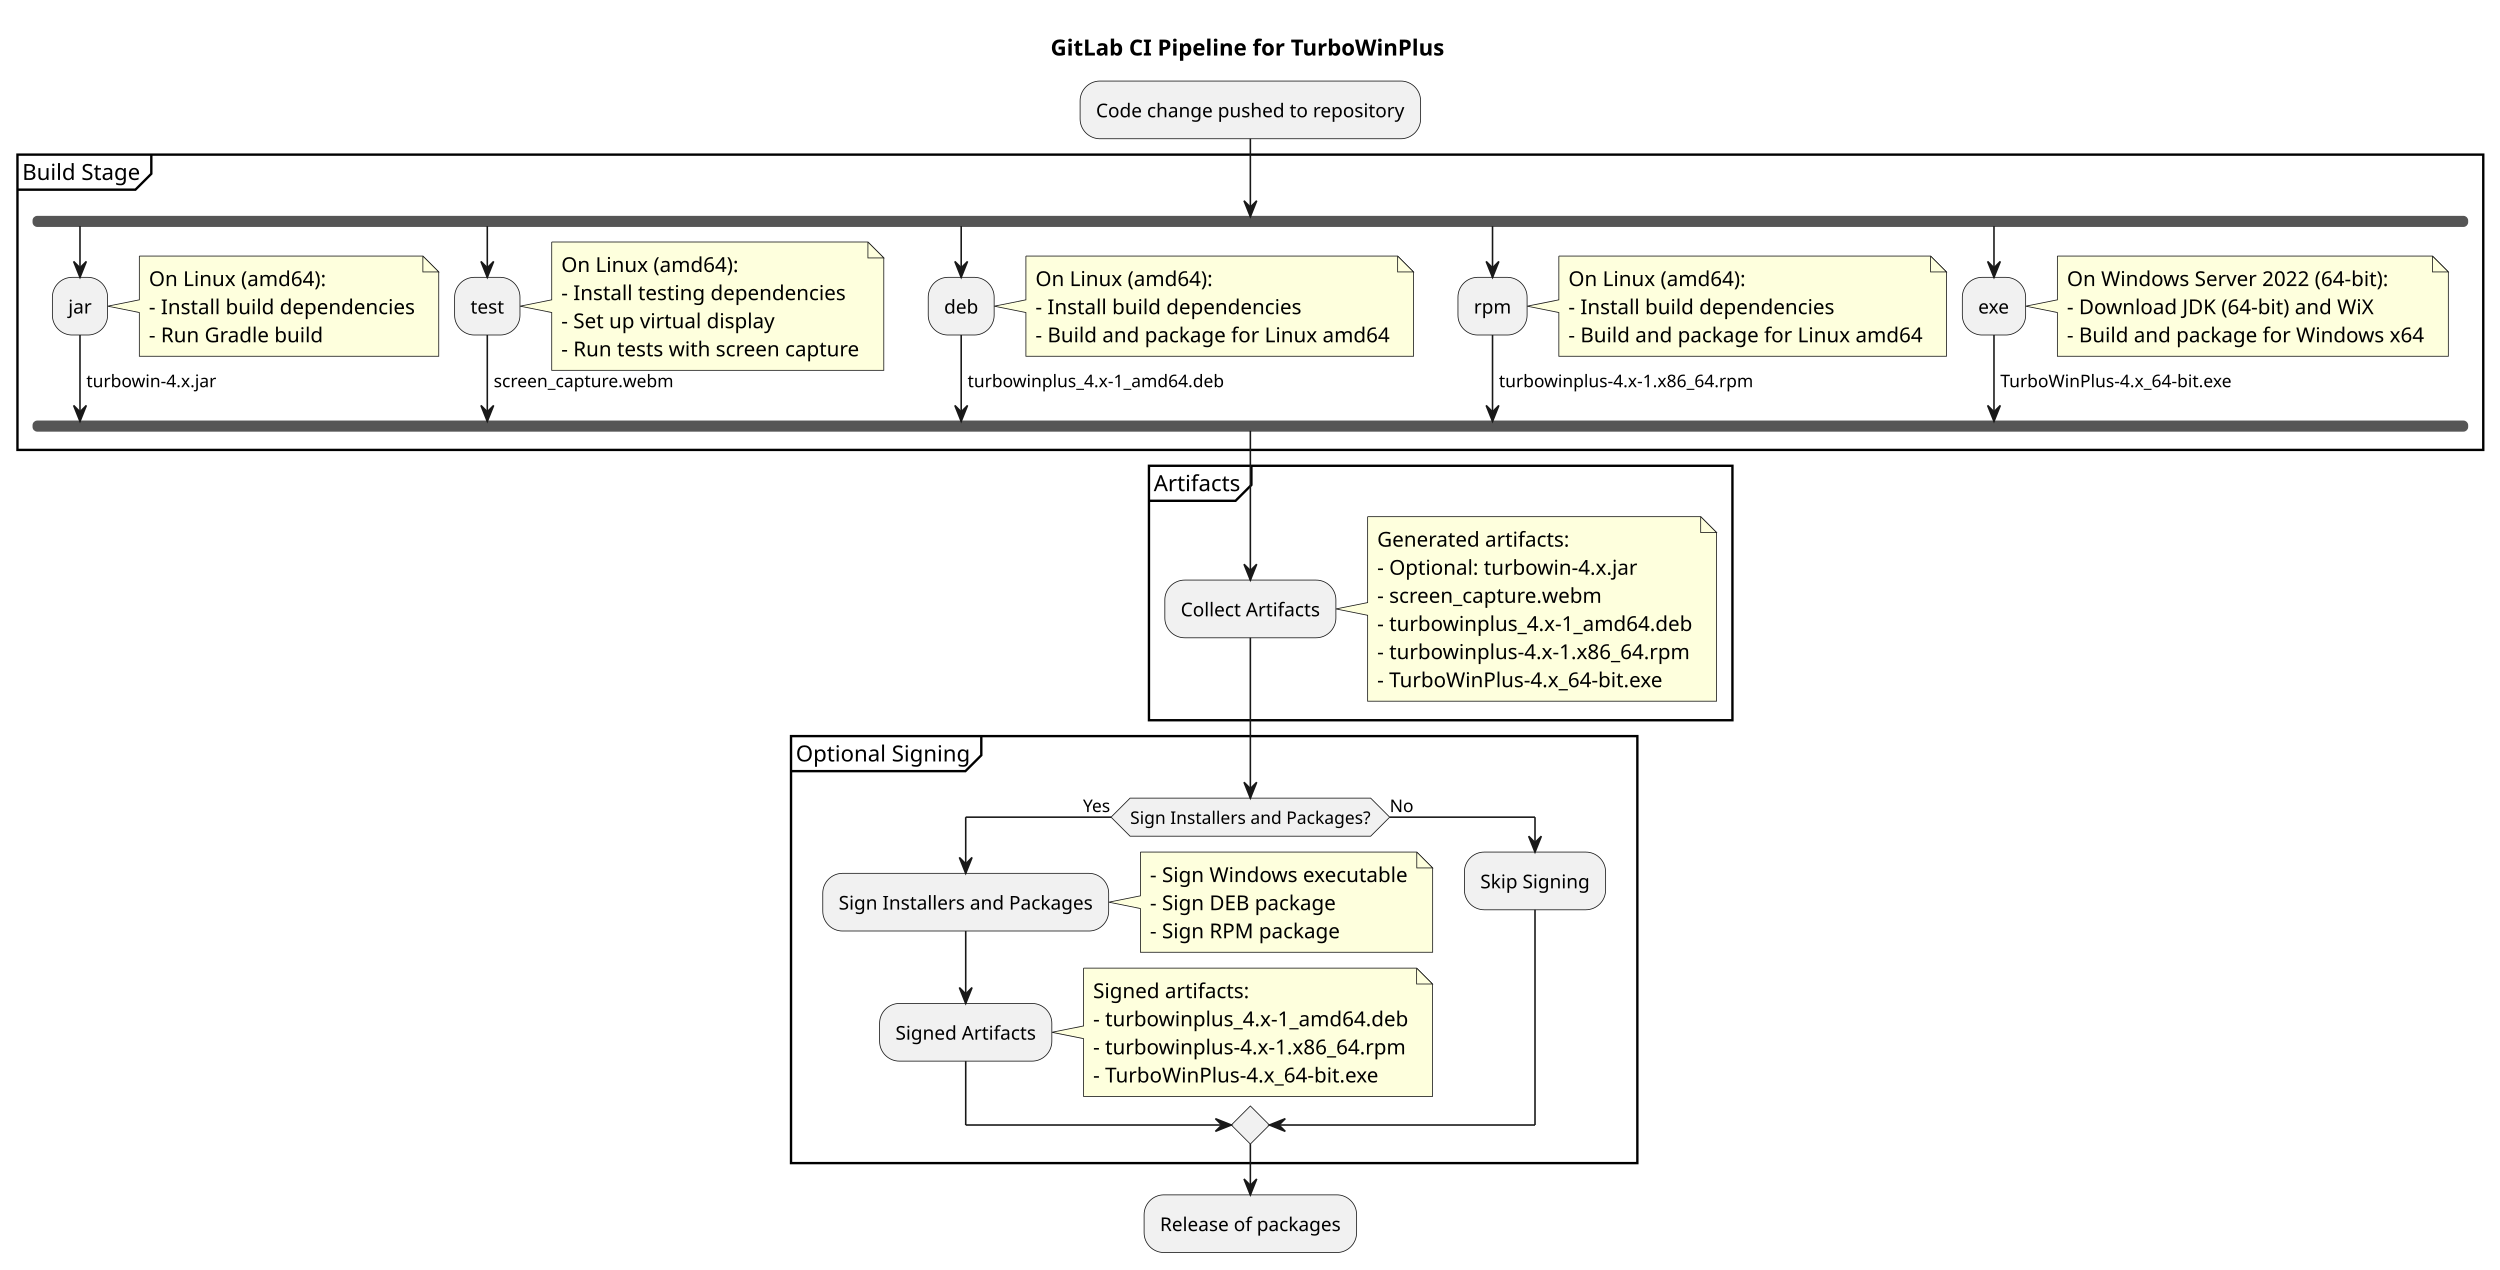
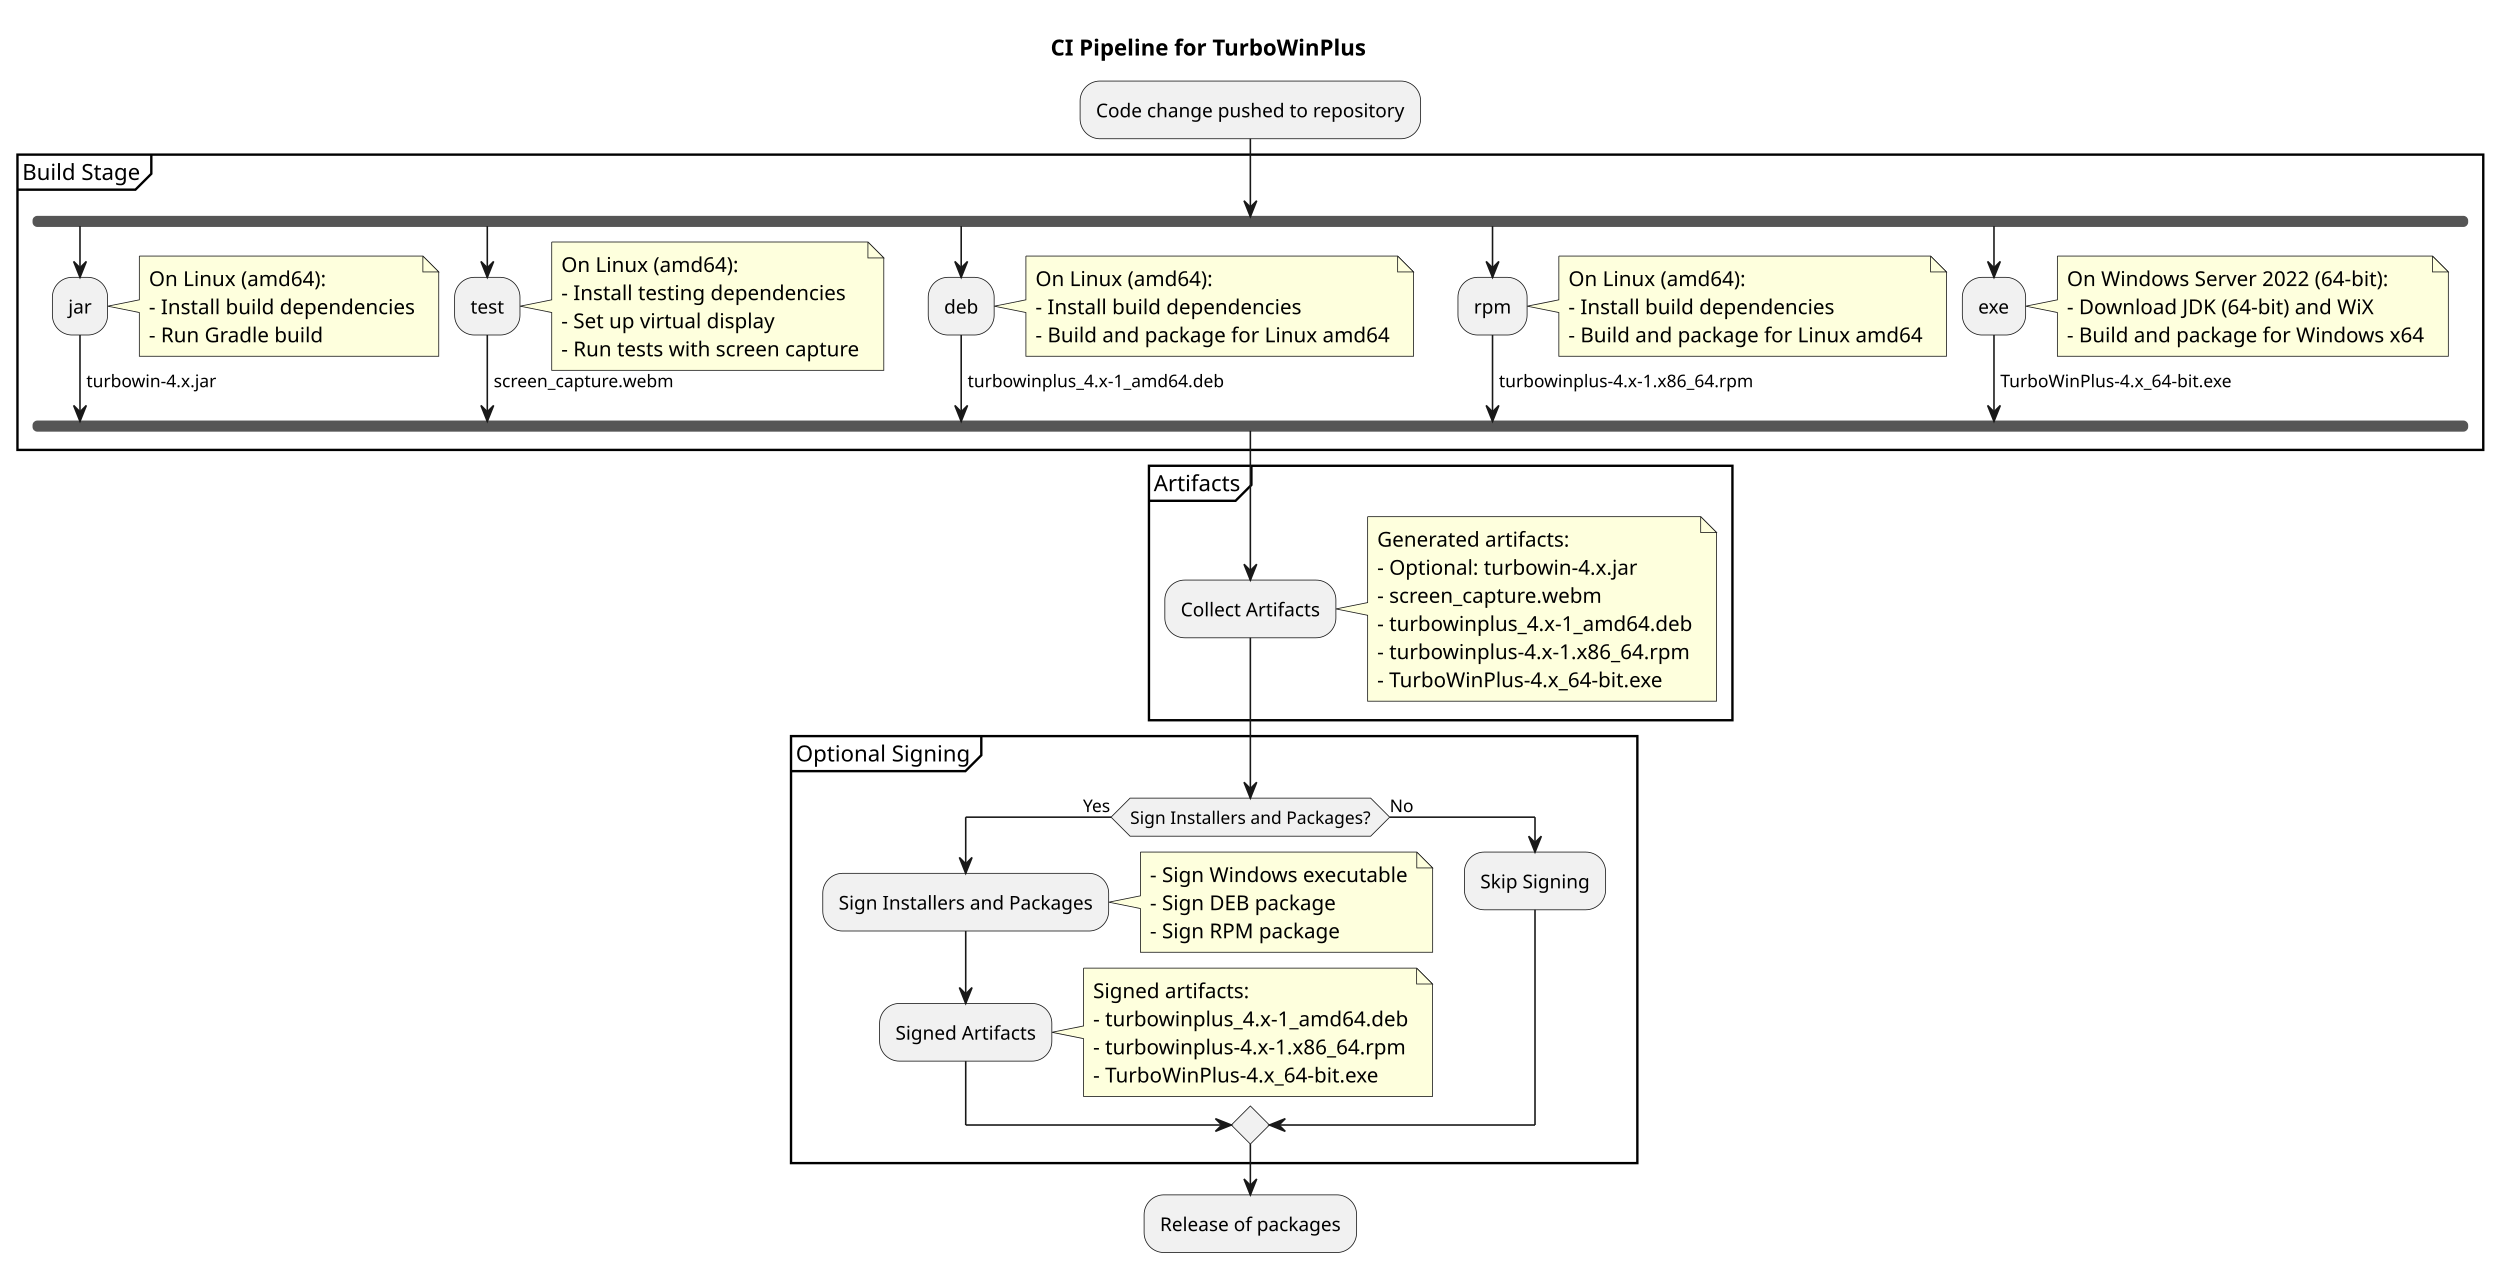
<svg xmlns="http://www.w3.org/2000/svg" contentStyleType="text/css" height="800px" preserveAspectRatio="none" style="width:1575px;height:800px;background:#FFFFFF;" version="1.1" viewBox="0 0 1575 800" width="1575px" zoomAndPan="magnify">
  <defs />
  <g>
-     <text fill="#000000" font-family="sans-serif" font-size="14" font-weight="bold" lengthAdjust="spacing" textLength="248.695" x="661.879" y="34.966">GitLab CI Pipeline for TurboWinPlus</text>
+     <text fill="#000000" font-family="sans-serif" font-size="14" font-weight="bold" lengthAdjust="spacing" textLength="248.695" x="661.879" y="34.966">CI Pipeline for TurboWinPlus</text>
    <rect fill="#F1F1F1" height="36.344" rx="12.5" ry="12.5" style="stroke:#181818;stroke-width:0.5;" width="214.521" x="680.466" y="51.068" />
    <text fill="#000000" font-family="sans-serif" font-size="12" lengthAdjust="spacing" textLength="194.521" x="690.466" y="73.896">Code change pushed to repository</text>
    <rect fill="none" height="186.031" style="stroke:#000000;stroke-width:1.5;" width="1553.454" x="11" y="97.412" />
    <path d="M95.326,97.412 L95.326,109.48 L85.326,119.48 L11,119.48 " fill="none" style="stroke:#000000;stroke-width:1.5;" />
    <text fill="#000000" font-family="sans-serif" font-size="14" lengthAdjust="spacing" textLength="74.326" x="14" y="113.378">Build Stage</text>
    <rect fill="#555555" height="6" rx="2.5" ry="2.5" style="stroke:#555555;stroke-width:1.0;" width="1533.454" x="21" y="136.48" />
    <path d="M87.784,161.333 L87.784,188.892 L67.784,192.892 L87.784,196.892 L87.784,224.451 A0,0 0 0 0 87.784,224.451 L276.406,224.451 A0,0 0 0 0 276.406,224.451 L276.406,171.333 L266.406,161.333 L87.784,161.333 A0,0 0 0 0 87.784,161.333 " fill="#FEFFDD" style="stroke:#181818;stroke-width:0.5;" />
    <path d="M266.406,161.333 L266.406,171.333 L276.406,171.333 L266.406,161.333 " fill="#FEFFDD" style="stroke:#181818;stroke-width:0.5;" />
    <text fill="#000000" font-family="sans-serif" font-size="13" lengthAdjust="spacing" textLength="111.657" x="93.784" y="180.23">On Linux (amd64):</text>
    <text fill="#000000" font-family="sans-serif" font-size="13" lengthAdjust="spacing" textLength="167.622" x="93.784" y="197.936">- Install build dependencies</text>
    <text fill="#000000" font-family="sans-serif" font-size="13" lengthAdjust="spacing" textLength="110.019" x="93.784" y="215.642">- Run Gradle build</text>
    <rect fill="#F1F1F1" height="36.344" rx="12.5" ry="12.5" style="stroke:#181818;stroke-width:0.5;" width="34.784" x="33" y="174.72" />
    <text fill="#000000" font-family="sans-serif" font-size="12" lengthAdjust="spacing" textLength="14.784" x="43" y="197.548">jar</text>
    <path d="M347.586,152.48 L347.586,188.892 L327.586,192.892 L347.586,196.892 L347.586,233.304 A0,0 0 0 0 347.586,233.304 L556.788,233.304 A0,0 0 0 0 556.788,233.304 L556.788,162.48 L546.788,152.48 L347.586,152.48 A0,0 0 0 0 347.586,152.48 " fill="#FEFFDD" style="stroke:#181818;stroke-width:0.5;" />
    <path d="M546.788,152.48 L546.788,162.48 L556.788,162.48 L546.788,152.48 " fill="#FEFFDD" style="stroke:#181818;stroke-width:0.5;" />
    <text fill="#000000" font-family="sans-serif" font-size="13" lengthAdjust="spacing" textLength="111.657" x="353.586" y="171.377">On Linux (amd64):</text>
    <text fill="#000000" font-family="sans-serif" font-size="13" lengthAdjust="spacing" textLength="179.218" x="353.586" y="189.083">- Install testing dependencies</text>
    <text fill="#000000" font-family="sans-serif" font-size="13" lengthAdjust="spacing" textLength="134.446" x="353.586" y="206.789">- Set up virtual display</text>
    <text fill="#000000" font-family="sans-serif" font-size="13" lengthAdjust="spacing" textLength="188.201" x="353.586" y="224.495">- Run tests with screen capture</text>
    <rect fill="#F1F1F1" height="36.344" rx="12.5" ry="12.5" style="stroke:#181818;stroke-width:0.5;" width="41.18" x="286.406" y="174.72" />
    <text fill="#000000" font-family="sans-serif" font-size="12" lengthAdjust="spacing" textLength="21.18" x="296.406" y="197.548">test</text>
    <path d="M646.316,161.333 L646.316,188.892 L626.316,192.892 L646.316,196.892 L646.316,224.451 A0,0 0 0 0 646.316,224.451 L890.513,224.451 A0,0 0 0 0 890.513,224.451 L890.513,171.333 L880.513,161.333 L646.316,161.333 A0,0 0 0 0 646.316,161.333 " fill="#FEFFDD" style="stroke:#181818;stroke-width:0.5;" />
    <path d="M880.513,161.333 L880.513,171.333 L890.513,171.333 L880.513,161.333 " fill="#FEFFDD" style="stroke:#181818;stroke-width:0.5;" />
    <text fill="#000000" font-family="sans-serif" font-size="13" lengthAdjust="spacing" textLength="111.657" x="652.316" y="180.23">On Linux (amd64):</text>
    <text fill="#000000" font-family="sans-serif" font-size="13" lengthAdjust="spacing" textLength="167.622" x="652.316" y="197.936">- Install build dependencies</text>
    <text fill="#000000" font-family="sans-serif" font-size="13" lengthAdjust="spacing" textLength="223.197" x="652.316" y="215.642">- Build and package for Linux amd64</text>
    <rect fill="#F1F1F1" height="36.344" rx="12.5" ry="12.5" style="stroke:#181818;stroke-width:0.5;" width="41.528" x="584.788" y="174.72" />
    <text fill="#000000" font-family="sans-serif" font-size="12" lengthAdjust="spacing" textLength="21.528" x="594.788" y="197.548">deb</text>
    <path d="M982.069,161.333 L982.069,188.892 L962.069,192.892 L982.069,196.892 L982.069,224.451 A0,0 0 0 0 982.069,224.451 L1226.266,224.451 A0,0 0 0 0 1226.266,224.451 L1226.266,171.333 L1216.266,161.333 L982.069,161.333 A0,0 0 0 0 982.069,161.333 " fill="#FEFFDD" style="stroke:#181818;stroke-width:0.5;" />
    <path d="M1216.266,161.333 L1216.266,171.333 L1226.266,171.333 L1216.266,161.333 " fill="#FEFFDD" style="stroke:#181818;stroke-width:0.5;" />
    <text fill="#000000" font-family="sans-serif" font-size="13" lengthAdjust="spacing" textLength="111.657" x="988.069" y="180.23">On Linux (amd64):</text>
    <text fill="#000000" font-family="sans-serif" font-size="13" lengthAdjust="spacing" textLength="167.622" x="988.069" y="197.936">- Install build dependencies</text>
    <text fill="#000000" font-family="sans-serif" font-size="13" lengthAdjust="spacing" textLength="223.197" x="988.069" y="215.642">- Build and package for Linux amd64</text>
    <rect fill="#F1F1F1" height="36.344" rx="12.5" ry="12.5" style="stroke:#181818;stroke-width:0.5;" width="43.556" x="918.513" y="174.72" />
    <text fill="#000000" font-family="sans-serif" font-size="12" lengthAdjust="spacing" textLength="23.556" x="928.513" y="197.548">rpm</text>
    <path d="M1296.15,161.333 L1296.15,188.892 L1276.15,192.892 L1296.15,196.892 L1296.15,224.451 A0,0 0 0 0 1296.15,224.451 L1542.454,224.451 A0,0 0 0 0 1542.454,224.451 L1542.454,171.333 L1532.454,161.333 L1296.15,161.333 A0,0 0 0 0 1296.15,161.333 " fill="#FEFFDD" style="stroke:#181818;stroke-width:0.5;" />
    <path d="M1532.454,161.333 L1532.454,171.333 L1542.454,171.333 L1532.454,161.333 " fill="#FEFFDD" style="stroke:#181818;stroke-width:0.5;" />
    <text fill="#000000" font-family="sans-serif" font-size="13" lengthAdjust="spacing" textLength="202.761" x="1302.15" y="180.23">On Windows Server 2022 (64-bit):</text>
    <text fill="#000000" font-family="sans-serif" font-size="13" lengthAdjust="spacing" textLength="193.57" x="1302.15" y="197.936">- Download JDK (64-bit) and WiX</text>
    <text fill="#000000" font-family="sans-serif" font-size="13" lengthAdjust="spacing" textLength="225.303" x="1302.15" y="215.642">- Build and package for Windows x64</text>
    <rect fill="#F1F1F1" height="36.344" rx="12.5" ry="12.5" style="stroke:#181818;stroke-width:0.5;" width="39.884" x="1236.266" y="174.72" />
    <text fill="#000000" font-family="sans-serif" font-size="12" lengthAdjust="spacing" textLength="19.884" x="1246.266" y="197.548">exe</text>
    <rect fill="#555555" height="6" rx="2.5" ry="2.5" style="stroke:#555555;stroke-width:1.0;" width="1533.454" x="21" y="265.443" />
    <rect fill="none" height="160.304" style="stroke:#000000;stroke-width:1.5;" width="367.591" x="723.842" y="293.443" />
    <path d="M788.386,293.443 L788.386,305.511 L778.386,315.511 L723.842,315.511 " fill="none" style="stroke:#000000;stroke-width:1.5;" />
    <text fill="#000000" font-family="sans-serif" font-size="14" lengthAdjust="spacing" textLength="54.544" x="726.842" y="309.409">Artifacts</text>
    <path d="M861.611,325.511 L861.611,379.629 L841.611,383.629 L861.611,387.629 L861.611,441.747 A0,0 0 0 0 861.611,441.747 L1081.433,441.747 A0,0 0 0 0 1081.433,441.747 L1081.433,335.511 L1071.433,325.511 L861.611,325.511 A0,0 0 0 0 861.611,325.511 " fill="#FEFFDD" style="stroke:#181818;stroke-width:0.5;" />
    <path d="M1071.433,325.511 L1071.433,335.511 L1081.433,335.511 L1071.433,325.511 " fill="#FEFFDD" style="stroke:#181818;stroke-width:0.5;" />
    <text fill="#000000" font-family="sans-serif" font-size="13" lengthAdjust="spacing" textLength="121.342" x="867.611" y="344.408">Generated artifacts:</text>
    <text fill="#000000" font-family="sans-serif" font-size="13" lengthAdjust="spacing" textLength="164.216" x="867.611" y="362.114">- Optional: turbowin-4.x.jar</text>
    <text fill="#000000" font-family="sans-serif" font-size="13" lengthAdjust="spacing" textLength="142.012" x="867.611" y="379.82">- screen_capture.webm</text>
    <text fill="#000000" font-family="sans-serif" font-size="13" lengthAdjust="spacing" textLength="198.822" x="867.611" y="397.526">- turbowinplus_4.x-1_amd64.deb</text>
    <text fill="#000000" font-family="sans-serif" font-size="13" lengthAdjust="spacing" textLength="197.223" x="867.611" y="415.232">- turbowinplus-4.x-1.x86_64.rpm</text>
    <text fill="#000000" font-family="sans-serif" font-size="13" lengthAdjust="spacing" textLength="180.895" x="867.611" y="432.938">- TurboWinPlus-4.x_64-bit.exe</text>
    <rect fill="#F1F1F1" height="36.344" rx="12.5" ry="12.5" style="stroke:#181818;stroke-width:0.5;" width="107.769" x="733.842" y="365.457" />
    <text fill="#000000" font-family="sans-serif" font-size="12" lengthAdjust="spacing" textLength="87.769" x="743.842" y="388.285">Collect Artifacts</text>
    <rect fill="none" height="269.01" style="stroke:#000000;stroke-width:1.5;" width="533.193" x="498.342" y="463.747" />
    <path d="M618.214,463.747 L618.214,475.815 L608.214,485.815 L498.342,485.815 " fill="none" style="stroke:#000000;stroke-width:1.5;" />
    <text fill="#000000" font-family="sans-serif" font-size="14" lengthAdjust="spacing" textLength="109.872" x="501.342" y="479.713">Optional Signing</text>
    <polygon fill="#F1F1F1" points="711.954,502.815,863.5,502.815,875.5,514.815,863.5,526.815,711.954,526.815,699.954,514.815,711.954,502.815" style="stroke:#181818;stroke-width:0.5;" />
    <text fill="#000000" font-family="sans-serif" font-size="11" lengthAdjust="spacing" textLength="151.546" x="711.954" y="519.083">Sign Installers and Packages?</text>
    <text fill="#000000" font-family="sans-serif" font-size="11" lengthAdjust="spacing" textLength="17.699" x="682.255" y="511.592">Yes</text>
    <text fill="#000000" font-family="sans-serif" font-size="11" lengthAdjust="spacing" textLength="15.015" x="875.5" y="511.592">No</text>
    <path d="M718.459,536.815 L718.459,564.374 L698.459,568.374 L718.459,572.374 L718.459,599.933 A0,0 0 0 0 718.459,599.933 L902.571,599.933 A0,0 0 0 0 902.571,599.933 L902.571,546.815 L892.571,536.815 L718.459,536.815 A0,0 0 0 0 718.459,536.815 " fill="#FEFFDD" style="stroke:#181818;stroke-width:0.5;" />
    <path d="M892.571,536.815 L892.571,546.815 L902.571,546.815 L892.571,536.815 " fill="#FEFFDD" style="stroke:#181818;stroke-width:0.5;" />
    <text fill="#000000" font-family="sans-serif" font-size="13" lengthAdjust="spacing" textLength="163.111" x="724.459" y="555.712">- Sign Windows executable</text>
    <text fill="#000000" font-family="sans-serif" font-size="13" lengthAdjust="spacing" textLength="117.104" x="724.459" y="573.418">- Sign DEB package</text>
    <text fill="#000000" font-family="sans-serif" font-size="13" lengthAdjust="spacing" textLength="119.678" x="724.459" y="591.124">- Sign RPM package</text>
    <rect fill="#F1F1F1" height="36.344" rx="12.5" ry="12.5" style="stroke:#181818;stroke-width:0.5;" width="180.117" x="518.342" y="550.202" />
    <text fill="#000000" font-family="sans-serif" font-size="12" lengthAdjust="spacing" textLength="160.117" x="528.342" y="573.03">Sign Installers and Packages</text>
    <path d="M682.651,609.933 L682.651,646.345 L662.651,650.345 L682.651,654.345 L682.651,690.757 A0,0 0 0 0 682.651,690.757 L902.473,690.757 A0,0 0 0 0 902.473,690.757 L902.473,619.933 L892.473,609.933 L682.651,609.933 A0,0 0 0 0 682.651,609.933 " fill="#FEFFDD" style="stroke:#181818;stroke-width:0.5;" />
    <path d="M892.473,609.933 L892.473,619.933 L902.473,619.933 L892.473,609.933 " fill="#FEFFDD" style="stroke:#181818;stroke-width:0.5;" />
    <text fill="#000000" font-family="sans-serif" font-size="13" lengthAdjust="spacing" textLength="98.345" x="688.651" y="628.83">Signed artifacts:</text>
    <text fill="#000000" font-family="sans-serif" font-size="13" lengthAdjust="spacing" textLength="198.822" x="688.651" y="646.536">- turbowinplus_4.x-1_amd64.deb</text>
    <text fill="#000000" font-family="sans-serif" font-size="13" lengthAdjust="spacing" textLength="197.223" x="688.651" y="664.242">- turbowinplus-4.x-1.x86_64.rpm</text>
    <text fill="#000000" font-family="sans-serif" font-size="13" lengthAdjust="spacing" textLength="180.895" x="688.651" y="681.948">- TurboWinPlus-4.x_64-bit.exe</text>
    <rect fill="#F1F1F1" height="36.344" rx="12.5" ry="12.5" style="stroke:#181818;stroke-width:0.5;" width="108.501" x="554.15" y="632.173" />
    <text fill="#000000" font-family="sans-serif" font-size="12" lengthAdjust="spacing" textLength="88.501" x="564.15" y="655.001">Signed Artifacts</text>
    <rect fill="#F1F1F1" height="36.344" rx="12.5" ry="12.5" style="stroke:#181818;stroke-width:0.5;" width="88.965" x="922.571" y="536.815" />
    <text fill="#000000" font-family="sans-serif" font-size="12" lengthAdjust="spacing" textLength="68.965" x="932.571" y="559.643">Skip Signing</text>
    <polygon fill="#F1F1F1" points="787.727,696.757,799.727,708.757,787.727,720.757,775.727,708.757,787.727,696.757" style="stroke:#181818;stroke-width:0.5;" />
    <rect fill="#F1F1F1" height="36.344" rx="12.5" ry="12.5" style="stroke:#181818;stroke-width:0.5;" width="133.881" x="720.786" y="752.757" />
    <text fill="#000000" font-family="sans-serif" font-size="12" lengthAdjust="spacing" textLength="113.881" x="730.786" y="775.585">Release of packages</text>
    <line style="stroke:#181818;stroke-width:1.0;" x1="50.392" x2="50.392" y1="142.48" y2="174.72" />
    <polygon fill="#181818" points="46.392,164.72,50.392,174.72,54.392,164.72,50.392,168.72" style="stroke:#181818;stroke-width:1.0;" />
    <line style="stroke:#181818;stroke-width:1.0;" x1="306.996" x2="306.996" y1="142.48" y2="174.72" />
    <polygon fill="#181818" points="302.996,164.72,306.996,174.72,310.996,164.72,306.996,168.72" style="stroke:#181818;stroke-width:1.0;" />
    <line style="stroke:#181818;stroke-width:1.0;" x1="605.552" x2="605.552" y1="142.48" y2="174.72" />
    <polygon fill="#181818" points="601.552,164.72,605.552,174.72,609.552,164.72,605.552,168.72" style="stroke:#181818;stroke-width:1.0;" />
    <line style="stroke:#181818;stroke-width:1.0;" x1="940.291" x2="940.291" y1="142.48" y2="174.72" />
    <polygon fill="#181818" points="936.291,164.72,940.291,174.72,944.291,164.72,940.291,168.72" style="stroke:#181818;stroke-width:1.0;" />
    <line style="stroke:#181818;stroke-width:1.0;" x1="1256.208" x2="1256.208" y1="142.48" y2="174.72" />
    <polygon fill="#181818" points="1252.208,164.72,1256.208,174.72,1260.208,164.72,1256.208,168.72" style="stroke:#181818;stroke-width:1.0;" />
    <line style="stroke:#181818;stroke-width:1.0;" x1="50.392" x2="50.392" y1="211.064" y2="265.443" />
    <polygon fill="#181818" points="46.392,255.443,50.392,265.443,54.392,255.443,50.392,259.443" style="stroke:#181818;stroke-width:1.0;" />
    <text fill="#000000" font-family="sans-serif" font-size="11" lengthAdjust="spacing" textLength="82.114" x="54.392" y="243.943">turbowin-4.x.jar</text>
    <line style="stroke:#181818;stroke-width:1.0;" x1="306.996" x2="306.996" y1="211.064" y2="265.443" />
    <polygon fill="#181818" points="302.996,255.443,306.996,265.443,310.996,255.443,306.996,259.443" style="stroke:#181818;stroke-width:1.0;" />
    <text fill="#000000" font-family="sans-serif" font-size="11" lengthAdjust="spacing" textLength="113.761" x="310.996" y="243.943">screen_capture.webm</text>
    <line style="stroke:#181818;stroke-width:1.0;" x1="605.552" x2="605.552" y1="211.064" y2="265.443" />
    <polygon fill="#181818" points="601.552,255.443,605.552,265.443,609.552,255.443,605.552,259.443" style="stroke:#181818;stroke-width:1.0;" />
    <text fill="#000000" font-family="sans-serif" font-size="11" lengthAdjust="spacing" textLength="161.831" x="609.552" y="243.943">turbowinplus_4.x-1_amd64.deb</text>
    <line style="stroke:#181818;stroke-width:1.0;" x1="940.291" x2="940.291" y1="211.064" y2="265.443" />
    <polygon fill="#181818" points="936.291,255.443,940.291,265.443,944.291,255.443,940.291,259.443" style="stroke:#181818;stroke-width:1.0;" />
    <text fill="#000000" font-family="sans-serif" font-size="11" lengthAdjust="spacing" textLength="160.478" x="944.291" y="243.943">turbowinplus-4.x-1.x86_64.rpm</text>
    <line style="stroke:#181818;stroke-width:1.0;" x1="1256.208" x2="1256.208" y1="211.064" y2="265.443" />
    <polygon fill="#181818" points="1252.208,255.443,1256.208,265.443,1260.208,255.443,1256.208,259.443" style="stroke:#181818;stroke-width:1.0;" />
    <text fill="#000000" font-family="sans-serif" font-size="11" lengthAdjust="spacing" textLength="146.662" x="1260.208" y="243.943">TurboWinPlus-4.x_64-bit.exe</text>
    <line style="stroke:#181818;stroke-width:1.0;" x1="787.727" x2="787.727" y1="87.412" y2="136.48" />
    <polygon fill="#181818" points="783.727,126.48,787.727,136.48,791.727,126.48,787.727,130.48" style="stroke:#181818;stroke-width:1.0;" />
    <line style="stroke:#181818;stroke-width:1.0;" x1="787.727" x2="787.727" y1="271.443" y2="365.457" />
    <polygon fill="#181818" points="783.727,355.457,787.727,365.457,791.727,355.457,787.727,359.457" style="stroke:#181818;stroke-width:1.0;" />
    <line style="stroke:#181818;stroke-width:1.0;" x1="608.401" x2="608.401" y1="586.546" y2="632.173" />
    <polygon fill="#181818" points="604.401,622.173,608.401,632.173,612.401,622.173,608.401,626.173" style="stroke:#181818;stroke-width:1.0;" />
    <line style="stroke:#181818;stroke-width:1.0;" x1="699.954" x2="608.401" y1="514.815" y2="514.815" />
    <line style="stroke:#181818;stroke-width:1.0;" x1="608.401" x2="608.401" y1="514.815" y2="550.202" />
    <polygon fill="#181818" points="604.401,540.202,608.401,550.202,612.401,540.202,608.401,544.202" style="stroke:#181818;stroke-width:1.0;" />
    <line style="stroke:#181818;stroke-width:1.0;" x1="875.5" x2="967.053" y1="514.815" y2="514.815" />
    <line style="stroke:#181818;stroke-width:1.0;" x1="967.053" x2="967.053" y1="514.815" y2="536.815" />
    <polygon fill="#181818" points="963.053,526.815,967.053,536.815,971.053,526.815,967.053,530.815" style="stroke:#181818;stroke-width:1.0;" />
    <line style="stroke:#181818;stroke-width:1.0;" x1="608.401" x2="608.401" y1="668.517" y2="708.757" />
    <line style="stroke:#181818;stroke-width:1.0;" x1="608.401" x2="775.727" y1="708.757" y2="708.757" />
    <polygon fill="#181818" points="765.727,704.757,775.727,708.757,765.727,712.757,769.727,708.757" style="stroke:#181818;stroke-width:1.0;" />
    <line style="stroke:#181818;stroke-width:1.0;" x1="967.053" x2="967.053" y1="573.159" y2="708.757" />
    <line style="stroke:#181818;stroke-width:1.0;" x1="967.053" x2="799.727" y1="708.757" y2="708.757" />
    <polygon fill="#181818" points="809.727,704.757,799.727,708.757,809.727,712.757,805.727,708.757" style="stroke:#181818;stroke-width:1.0;" />
    <line style="stroke:#181818;stroke-width:1.0;" x1="787.727" x2="787.727" y1="401.801" y2="502.815" />
    <polygon fill="#181818" points="783.727,492.815,787.727,502.815,791.727,492.815,787.727,496.815" style="stroke:#181818;stroke-width:1.0;" />
    <line style="stroke:#181818;stroke-width:1.0;" x1="787.727" x2="787.727" y1="720.757" y2="752.757" />
    <polygon fill="#181818" points="783.727,742.757,787.727,752.757,791.727,742.757,787.727,746.757" style="stroke:#181818;stroke-width:1.0;" />
  </g>
</svg>
